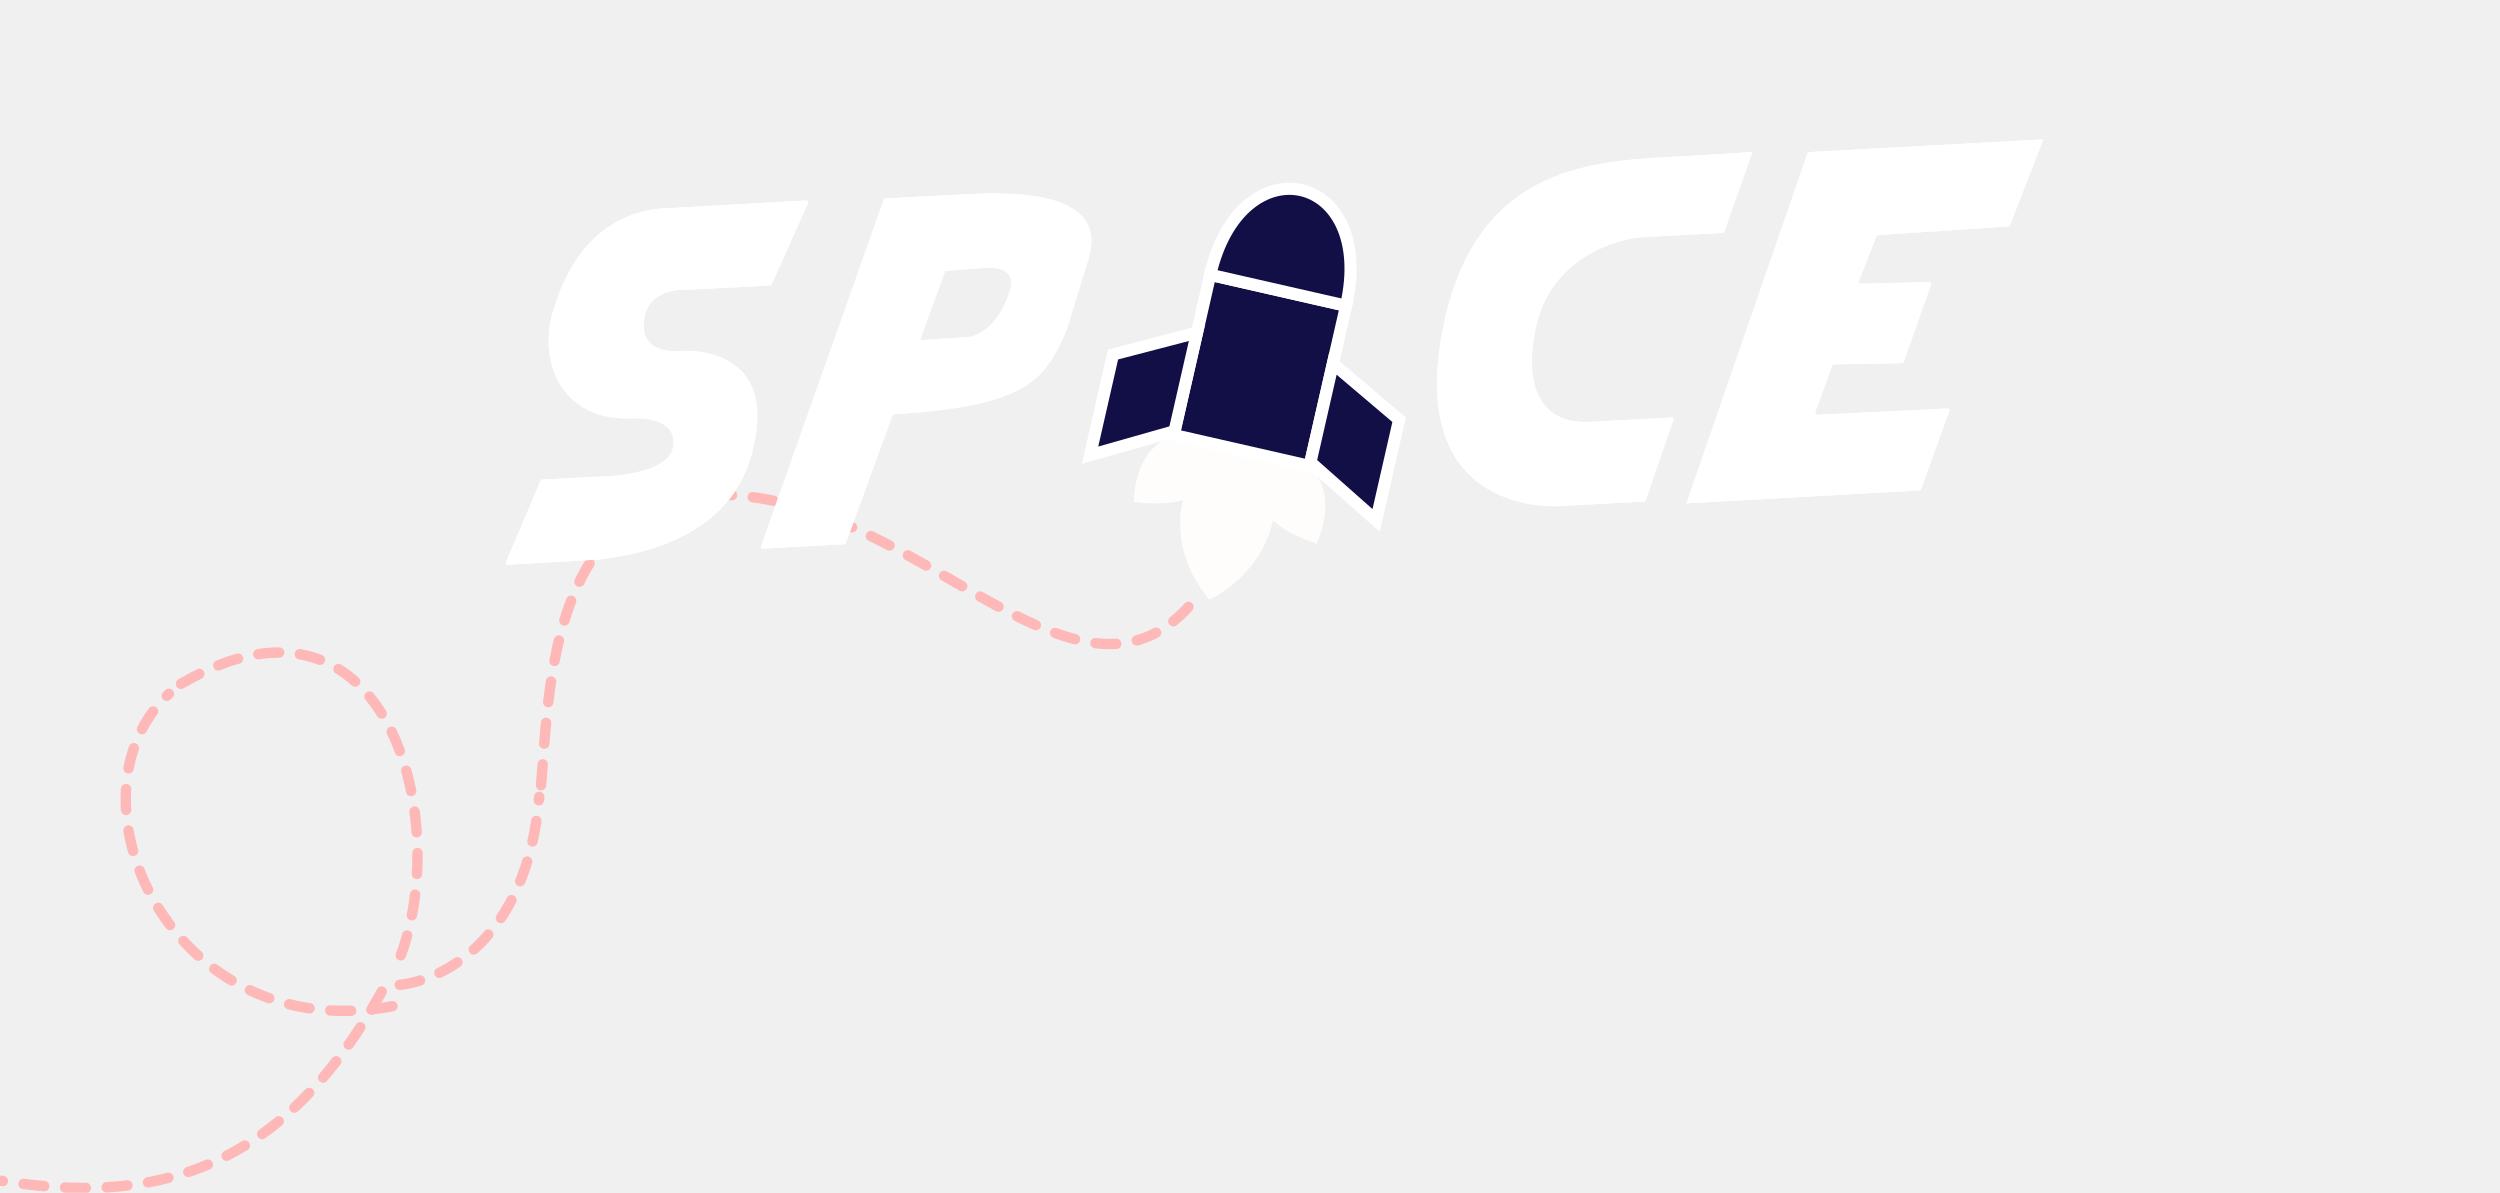
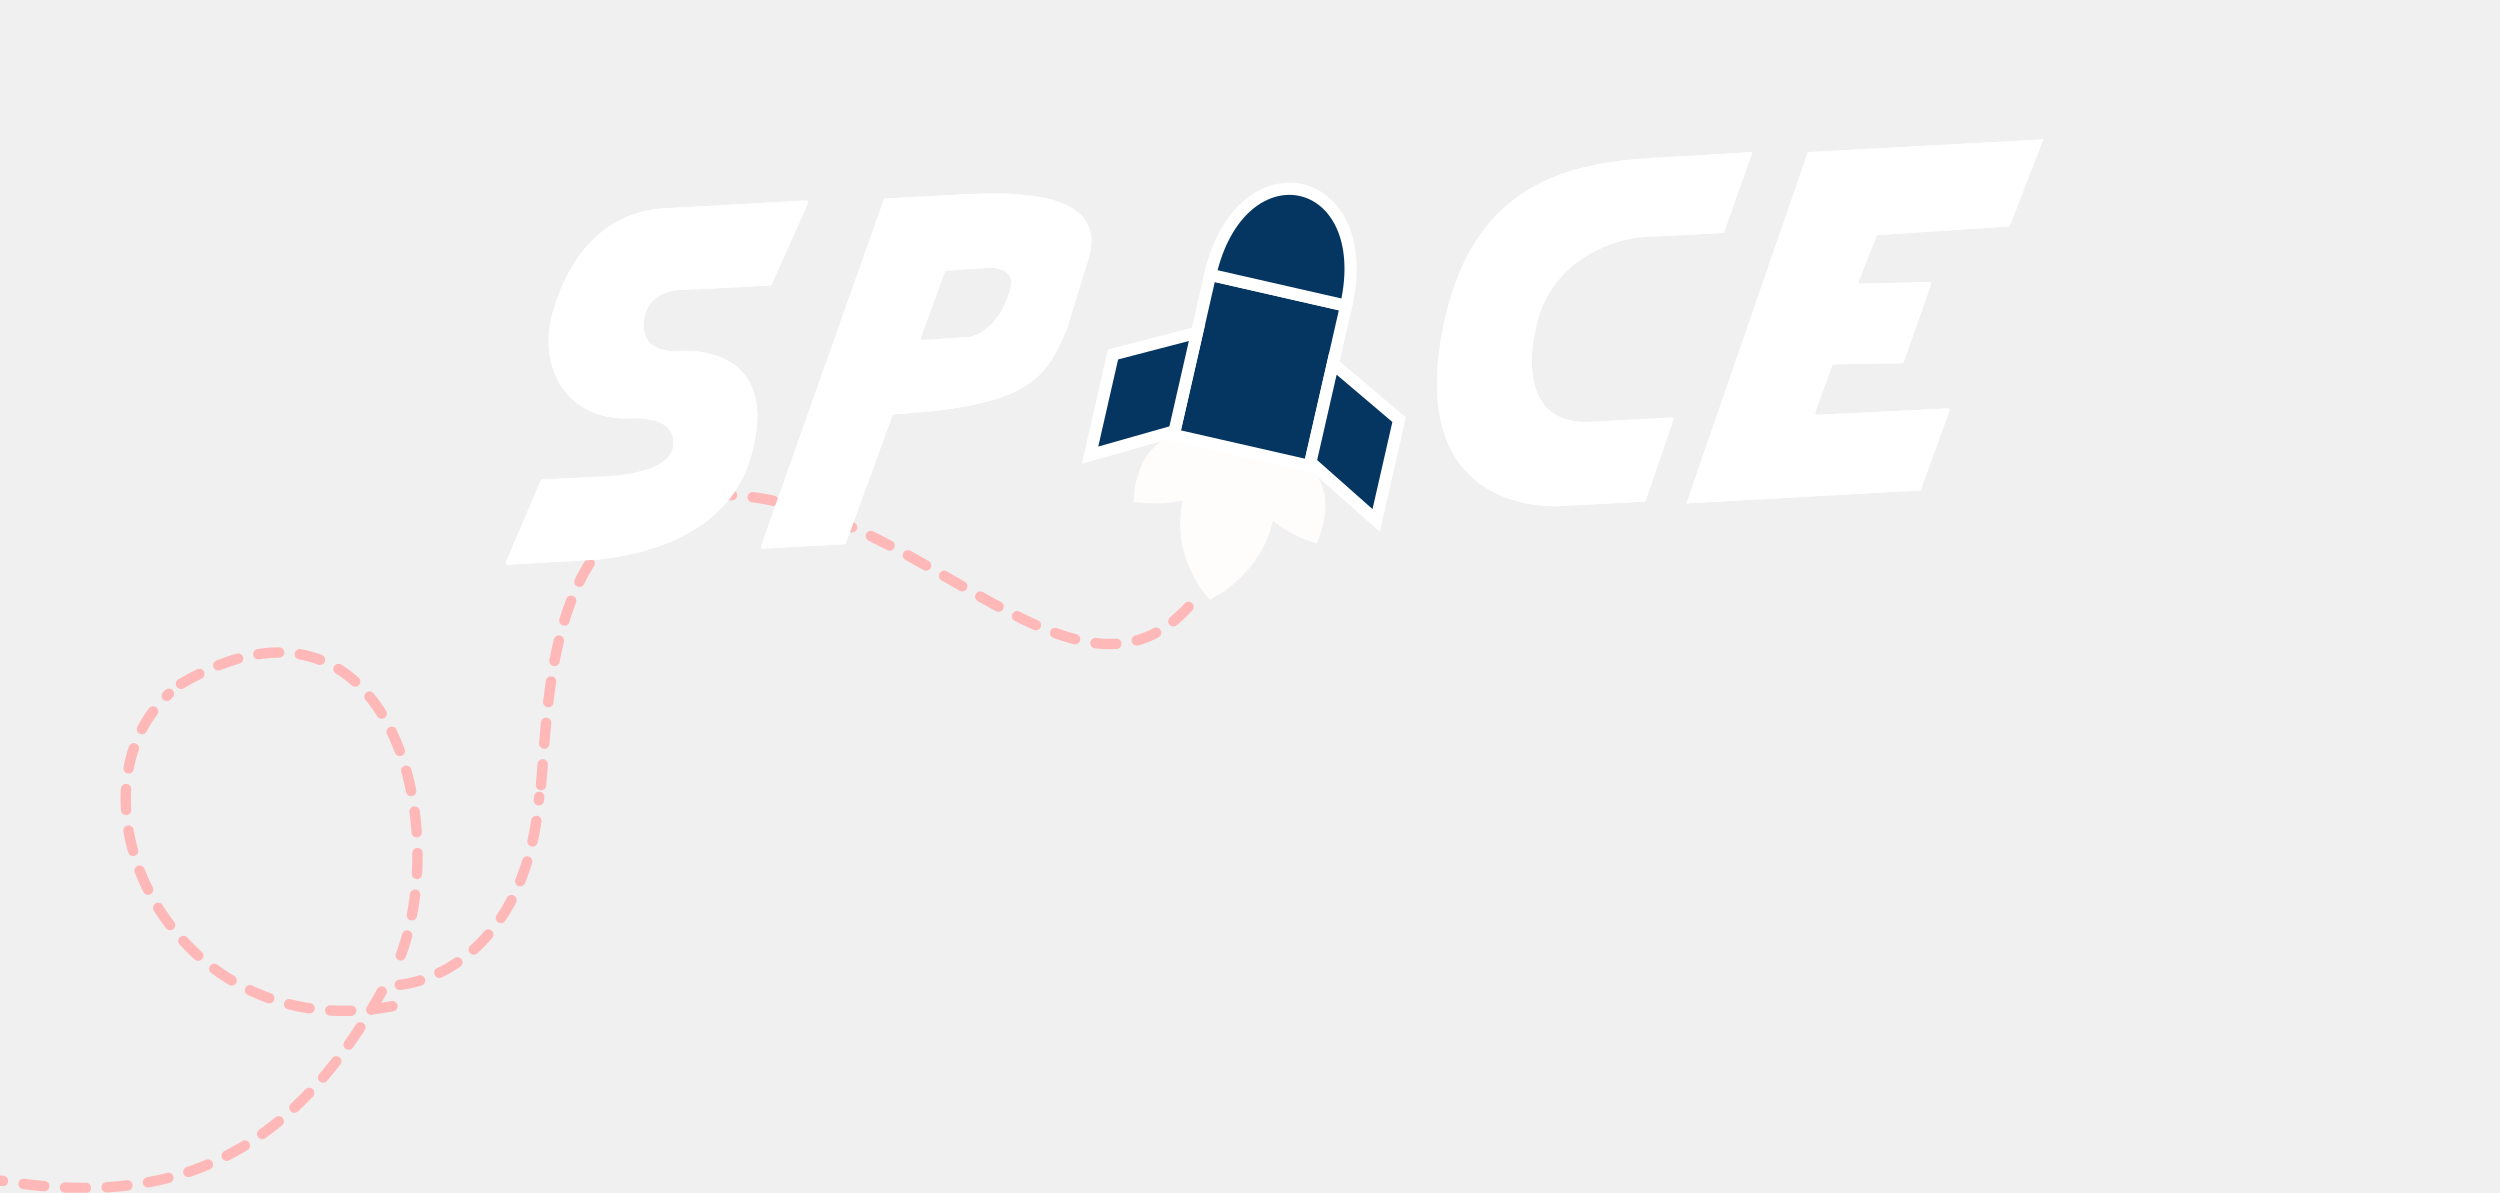
<svg xmlns="http://www.w3.org/2000/svg" width="1440" height="687" viewBox="0 0 1440 687" fill="none">
  <g clip-path="url(#clip0_2895_1404)">
    <path d="M226.065 579.562C98.57 603.802 33.354 458.832 97.3 399.62" stroke="#FFB8B8" stroke-width="6" stroke-linecap="round" stroke-dasharray="12 12" />
    <path d="M104.258 393.881C226.798 322.083 263.856 482.594 226.701 560.091" stroke="#FFB8B8" stroke-width="6" stroke-linecap="round" stroke-dasharray="12 12" />
    <path d="M230.233 567.252C254.119 564.734 303.605 541.86 310.587 459.011" stroke="#FFB8B8" stroke-width="6" stroke-linecap="round" stroke-dasharray="12 12" />
    <path d="M219.873 571.14C160.736 677.933 85.1 693.764 0.539 680.08" stroke="#FFB8B8" stroke-width="6" stroke-linecap="round" stroke-dasharray="12 12" />
    <path d="M311.63 452.237C316.455 398.908 315.841 278.715 422.466 285.257C534.138 292.108 623.156 426.448 688.806 344.646" stroke="#FFB8B8" stroke-width="6" stroke-linecap="round" stroke-dasharray="12 12" />
    <path d="M961.787 240.505C962.778 240.448 963.273 240.419 963.573 240.661C963.701 240.763 963.802 240.896 963.866 241.047C964.017 241.401 963.854 241.875 963.528 242.823L948.077 287.732C947.919 288.193 947.839 288.424 947.681 288.585C947.612 288.656 947.532 288.716 947.445 288.763C947.247 288.871 947.003 288.884 946.516 288.911L898.587 291.487C898.576 291.488 898.57 291.488 898.565 291.488C898.563 291.489 898.561 291.489 898.558 291.489C898.553 291.489 898.563 291.488 898.559 291.489C898.002 291.534 809.767 298.548 831.007 189.705C848.83 98.376 912.7 93.012 961.308 90.412C1008.07 87.912 1009.4 87.463 1009.43 87.433L993.317 133.002C993.156 133.457 993.075 133.685 992.917 133.844C992.848 133.914 992.769 133.973 992.682 134.02C992.485 134.127 992.244 134.14 991.761 134.166L943.831 136.742C943.816 136.743 943.809 136.743 943.801 136.744C943.797 136.744 943.793 136.745 943.79 136.745C943.782 136.745 943.79 136.745 943.787 136.745C943.035 136.819 894.912 141.717 884.674 188.546C877.529 221.232 886.518 244.334 915.245 242.996C930.739 242.275 954.059 240.949 961.787 240.505Z" fill="white" />
    <path d="M379.688 120.187C347.504 123.657 327.844 147.14 318.472 179.651C309.099 212.162 326.909 242.209 362.412 240.974C374.921 240.392 389.218 243.066 387.914 256.457C386.131 274.754 344.118 274.628 343.011 274.622C343.008 274.622 343.006 274.622 342.996 274.622C342.991 274.622 342.986 274.622 342.981 274.622C342.971 274.623 342.961 274.623 342.941 274.624C342.117 274.666 330.621 275.253 312.752 276.213C312.296 276.237 312.068 276.25 311.879 276.346C311.797 276.388 311.72 276.442 311.652 276.505C311.497 276.65 311.408 276.858 311.231 277.275L291.859 322.782C291.439 323.769 291.229 324.262 291.37 324.637C291.43 324.796 291.529 324.937 291.659 325.047C291.964 325.307 292.499 325.276 293.57 325.215L344.61 322.291C376.794 318.822 420.272 305.601 432.49 263.221C451.14 198.528 394.422 202.063 393.224 202.145C393.223 202.145 393.227 202.145 393.216 202.146C393.21 202.146 393.206 202.147 393.201 202.147C393.189 202.149 393.181 202.15 393.165 202.152C392.006 202.301 365.95 205.41 371.506 181.55C375.218 165.608 394.886 166.712 396.535 166.833C396.586 166.837 396.612 166.839 396.635 166.839C396.647 166.839 396.654 166.84 396.666 166.84C396.689 166.839 396.715 166.838 396.768 166.835L412.868 166.028C412.868 166.028 412.869 166.028 412.869 166.028C412.869 166.028 412.869 166.028 412.869 166.028C412.869 166.028 412.869 166.028 412.869 166.028C412.883 166.027 424.573 165.432 443.128 164.436C443.575 164.412 443.798 164.4 443.985 164.306C444.067 164.265 444.142 164.213 444.21 164.151C444.364 164.011 444.455 163.808 444.636 163.403L464.959 117.996C465.404 117.001 465.627 116.504 465.49 116.124C465.431 115.963 465.332 115.819 465.203 115.707C464.897 115.443 464.353 115.473 463.264 115.534L408.2 118.6L379.688 120.187Z" fill="white" />
    <path d="M1041.38 87.635L971.419 289.92L1106.28 282.41L1122.47 237.672C1122.81 236.724 1122.98 236.25 1122.83 235.893C1122.77 235.741 1122.67 235.606 1122.55 235.501C1122.25 235.256 1121.74 235.28 1120.74 235.329L1047.63 238.878C1046.62 238.927 1046.12 238.951 1045.82 238.705C1045.69 238.6 1045.59 238.465 1045.53 238.312C1045.38 237.954 1045.56 237.479 1045.9 236.529L1055.22 211.014C1055.39 210.548 1055.48 210.315 1055.64 210.156C1055.72 210.086 1055.8 210.027 1055.89 209.982C1056.09 209.878 1056.34 209.874 1056.84 209.865L1095.05 209.187C1095.55 209.178 1095.8 209.173 1096 209.068C1096.1 209.022 1096.18 208.962 1096.25 208.891C1096.42 208.729 1096.5 208.493 1096.67 208.02L1111.93 164.815C1112.25 163.893 1112.42 163.432 1112.27 163.08C1112.21 162.93 1112.12 162.797 1111.99 162.692C1111.7 162.447 1111.21 162.459 1110.24 162.483L1072.68 163.393C1071.66 163.418 1071.16 163.43 1070.87 163.176C1070.74 163.068 1070.65 162.931 1070.59 162.776C1070.45 162.414 1070.63 161.944 1071.01 161.002L1080.68 136.45C1080.85 136.022 1080.94 135.808 1081.09 135.658C1081.16 135.592 1081.23 135.536 1081.32 135.492C1081.51 135.391 1081.74 135.376 1082.2 135.345L1156.38 130.457C1156.84 130.427 1157.07 130.411 1157.26 130.31C1157.34 130.265 1157.42 130.209 1157.49 130.142C1157.64 129.991 1157.73 129.775 1157.89 129.344L1176.93 80.286L1041.38 87.635Z" fill="white" />
    <path fill-rule="evenodd" clip-rule="evenodd" d="M438.732 313.603C438.396 314.552 438.228 315.026 438.377 315.382C438.441 315.534 438.541 315.668 438.668 315.772C438.968 316.016 439.471 315.988 440.476 315.934L485.834 313.496C486.312 313.47 486.551 313.457 486.747 313.353C486.833 313.307 486.912 313.248 486.981 313.179C487.138 313.023 487.22 312.798 487.384 312.348L513.88 239.738C514.043 239.292 514.124 239.068 514.28 238.912C514.349 238.844 514.426 238.786 514.511 238.739C514.705 238.634 514.952 238.619 515.444 238.588C592.747 233.751 602.152 218.452 614.5 189.674L625.939 152.315C637.971 119.543 608.838 109.26 558.416 111.792C526.911 113.374 515.595 114.01 511.538 114.265C510.333 114.341 509.731 114.378 509.536 114.485C509.402 114.559 509.411 114.552 509.304 114.66C509.148 114.819 508.941 115.403 508.527 116.57L438.732 313.603ZM570.146 154.155C570.143 154.155 570.141 154.155 570.133 154.156C570.13 154.156 570.125 154.156 570.122 154.156C570.114 154.157 570.108 154.157 570.096 154.158L545.576 155.897C545.107 155.93 544.872 155.947 544.68 156.052C544.596 156.099 544.519 156.157 544.452 156.225C544.297 156.38 544.217 156.601 544.056 157.043L530.767 193.461C530.414 194.426 530.238 194.909 530.388 195.27C530.452 195.424 530.554 195.559 530.683 195.663C530.988 195.909 531.5 195.875 532.526 195.807L558.383 194.094C558.404 194.093 558.415 194.092 558.43 194.09C558.435 194.09 558.447 194.089 558.452 194.088C558.467 194.086 558.474 194.085 558.487 194.083C559.48 193.932 574.879 191.204 581.909 166.634C585.563 153.863 570.771 154.138 570.146 154.155Z" fill="white" />
    <path d="M961.787 240.505C962.778 240.448 963.273 240.419 963.573 240.661C963.701 240.763 963.802 240.896 963.866 241.047C964.017 241.401 963.854 241.875 963.528 242.823L948.077 287.732C947.919 288.193 947.839 288.424 947.681 288.585C947.612 288.656 947.532 288.716 947.445 288.763C947.247 288.871 947.003 288.884 946.516 288.911L898.587 291.487C898.576 291.488 898.57 291.488 898.565 291.488C898.563 291.489 898.561 291.489 898.558 291.489C898.553 291.489 898.563 291.488 898.559 291.489C898.002 291.534 809.767 298.548 831.007 189.705C848.83 98.376 912.7 93.012 961.308 90.412C1008.07 87.912 1009.4 87.463 1009.43 87.433L993.317 133.002C993.156 133.457 993.075 133.685 992.917 133.844C992.848 133.914 992.769 133.973 992.682 134.02C992.485 134.127 992.244 134.14 991.761 134.166L943.831 136.742C943.816 136.743 943.809 136.743 943.801 136.744C943.797 136.744 943.793 136.745 943.79 136.745C943.782 136.745 943.79 136.745 943.787 136.745C943.035 136.819 894.912 141.717 884.674 188.546C877.529 221.232 886.518 244.334 915.245 242.996C930.739 242.275 954.059 240.949 961.787 240.505Z" fill="white" />
    <path d="M379.688 120.187C347.504 123.657 327.844 147.14 318.472 179.651C309.099 212.162 326.909 242.209 362.412 240.974C374.921 240.392 389.218 243.066 387.914 256.457C386.131 274.754 344.118 274.628 343.011 274.622C343.008 274.622 343.006 274.622 342.996 274.622C342.991 274.622 342.986 274.622 342.981 274.622C342.971 274.623 342.961 274.623 342.941 274.624C342.117 274.666 330.621 275.253 312.752 276.213C312.296 276.237 312.068 276.25 311.879 276.346C311.797 276.388 311.72 276.442 311.652 276.505C311.497 276.65 311.408 276.858 311.231 277.275L291.859 322.782C291.439 323.769 291.229 324.262 291.37 324.637C291.43 324.796 291.529 324.937 291.659 325.047C291.964 325.307 292.499 325.276 293.57 325.215L344.61 322.291C376.794 318.822 420.272 305.601 432.49 263.221C451.14 198.528 394.422 202.063 393.224 202.145C393.223 202.145 393.227 202.145 393.216 202.146C393.21 202.146 393.206 202.147 393.201 202.147C393.189 202.149 393.181 202.15 393.165 202.152C392.006 202.301 365.95 205.41 371.506 181.55C375.218 165.608 394.886 166.712 396.535 166.833C396.586 166.837 396.612 166.839 396.635 166.839C396.647 166.839 396.654 166.84 396.666 166.84C396.689 166.839 396.715 166.838 396.768 166.835L412.868 166.028C412.868 166.028 412.869 166.028 412.869 166.028C412.869 166.028 412.869 166.028 412.869 166.028C412.869 166.028 412.869 166.028 412.869 166.028C412.883 166.027 424.573 165.432 443.128 164.436C443.575 164.412 443.798 164.4 443.985 164.306C444.067 164.265 444.142 164.213 444.21 164.151C444.364 164.011 444.455 163.808 444.636 163.403L464.959 117.996C465.404 117.001 465.627 116.504 465.49 116.124C465.431 115.963 465.332 115.819 465.203 115.707C464.897 115.443 464.353 115.473 463.264 115.534L408.2 118.6L379.688 120.187Z" fill="white" />
    <path d="M1041.38 87.635L971.419 289.92L1106.28 282.41L1122.47 237.672C1122.81 236.724 1122.98 236.25 1122.83 235.893C1122.77 235.741 1122.67 235.606 1122.55 235.501C1122.25 235.256 1121.74 235.28 1120.74 235.329L1047.63 238.878C1046.62 238.927 1046.12 238.951 1045.82 238.705C1045.69 238.6 1045.59 238.465 1045.53 238.312C1045.38 237.954 1045.56 237.479 1045.9 236.529L1055.22 211.014C1055.39 210.548 1055.48 210.315 1055.64 210.156C1055.72 210.086 1055.8 210.027 1055.89 209.982C1056.09 209.878 1056.34 209.874 1056.84 209.865L1095.05 209.187C1095.55 209.178 1095.8 209.173 1096 209.068C1096.1 209.022 1096.18 208.962 1096.25 208.891C1096.42 208.729 1096.5 208.493 1096.67 208.02L1111.93 164.815C1112.25 163.893 1112.42 163.432 1112.27 163.08C1112.21 162.93 1112.12 162.797 1111.99 162.692C1111.7 162.447 1111.21 162.459 1110.24 162.483L1072.68 163.393C1071.66 163.418 1071.16 163.43 1070.87 163.176C1070.74 163.068 1070.65 162.931 1070.59 162.776C1070.45 162.414 1070.63 161.944 1071.01 161.002L1080.68 136.45C1080.85 136.022 1080.94 135.808 1081.09 135.658C1081.16 135.592 1081.23 135.536 1081.32 135.492C1081.51 135.391 1081.74 135.376 1082.2 135.345L1156.38 130.457C1156.84 130.427 1157.07 130.411 1157.26 130.31C1157.34 130.265 1157.42 130.209 1157.49 130.142C1157.64 129.991 1157.73 129.775 1157.89 129.344L1176.93 80.286L1041.38 87.635Z" fill="white" />
    <path fill-rule="evenodd" clip-rule="evenodd" d="M438.732 313.603C438.396 314.552 438.228 315.026 438.377 315.382C438.441 315.534 438.541 315.668 438.668 315.772C438.968 316.016 439.471 315.988 440.476 315.934L485.834 313.496C486.312 313.47 486.551 313.457 486.747 313.353C486.833 313.307 486.912 313.248 486.981 313.179C487.138 313.023 487.22 312.798 487.384 312.348L513.88 239.738C514.043 239.292 514.124 239.068 514.28 238.912C514.349 238.844 514.426 238.786 514.511 238.739C514.705 238.634 514.952 238.619 515.444 238.588C592.747 233.751 602.152 218.452 614.5 189.674L625.939 152.315C637.971 119.543 608.838 109.26 558.416 111.792C526.911 113.374 515.595 114.01 511.538 114.265C510.333 114.341 509.731 114.378 509.536 114.485C509.402 114.559 509.411 114.552 509.304 114.66C509.148 114.819 508.941 115.403 508.527 116.57L438.732 313.603ZM570.146 154.155C570.143 154.155 570.141 154.155 570.133 154.156C570.13 154.156 570.125 154.156 570.122 154.156C570.114 154.157 570.108 154.157 570.096 154.158L545.576 155.897C545.107 155.93 544.872 155.947 544.68 156.052C544.596 156.099 544.519 156.157 544.452 156.225C544.297 156.38 544.217 156.601 544.056 157.043L530.767 193.461C530.414 194.426 530.238 194.909 530.388 195.27C530.452 195.424 530.554 195.559 530.683 195.663C530.988 195.909 531.5 195.875 532.526 195.807L558.383 194.094C558.404 194.093 558.415 194.092 558.43 194.09C558.435 194.09 558.447 194.089 558.452 194.088C558.467 194.086 558.474 194.085 558.487 194.083C559.48 193.932 574.879 191.204 581.909 166.634C585.563 153.863 570.771 154.138 570.146 154.155Z" fill="white" />
    <path d="M707.272 252.229C677.312 241.819 654.399 254.682 652.969 289.135C687.601 293.486 703.296 281.464 707.272 252.229Z" fill="#FFFCFC" />
    <path d="M725.431 256.371C756.942 259.98 772.011 281.507 758.361 313.172C725.268 302.077 716.337 284.439 725.431 256.371Z" fill="#FFFCFC" />
    <path d="M719.413 245.984C747.484 278.672 735.454 325.578 696.724 345.463C666.964 310.443 677.412 262.69 719.413 245.984Z" fill="#FFFCFC" />
-     <path d="M775.356 176.122L697.08 158.269L676.033 250.545L754.31 268.398L775.356 176.122Z" fill="#120E46" stroke="white" stroke-width="7" />
-     <path d="M697.08 158.269C714.528 81.767 793.015 98.698 775.356 176.122L697.08 158.269Z" fill="#120E46" stroke="white" stroke-width="7" />
-     <path d="M641.095 204.19L689.485 191.567L676.527 248.383L627.867 262.19L641.095 204.19Z" fill="#120E46" stroke="white" stroke-width="7" />
-     <path d="M805.893 241.777L767.762 209.42L754.803 266.236L792.664 299.776L805.893 241.777Z" fill="#120E46" stroke="white" stroke-width="7" />
+     <path d="M775.356 176.122L697.08 158.269L676.033 250.545L754.31 268.398L775.356 176.122Z" fill="#053561" stroke="white" stroke-width="7" />
+     <path d="M697.08 158.269C714.528 81.767 793.015 98.698 775.356 176.122L697.08 158.269Z" fill="#053561" stroke="white" stroke-width="7" />
+     <path d="M641.095 204.19L689.485 191.567L676.527 248.383L627.867 262.19L641.095 204.19Z" fill="#053561" stroke="white" stroke-width="7" />
+     <path d="M805.893 241.777L767.762 209.42L754.803 266.236L792.664 299.776L805.893 241.777Z" fill="#053561" stroke="white" stroke-width="7" />
  </g>
  <defs>
    <clipPath id="clip0_2895_1404">
      <rect width="1440" height="687" fill="white" />
    </clipPath>
  </defs>
</svg>
